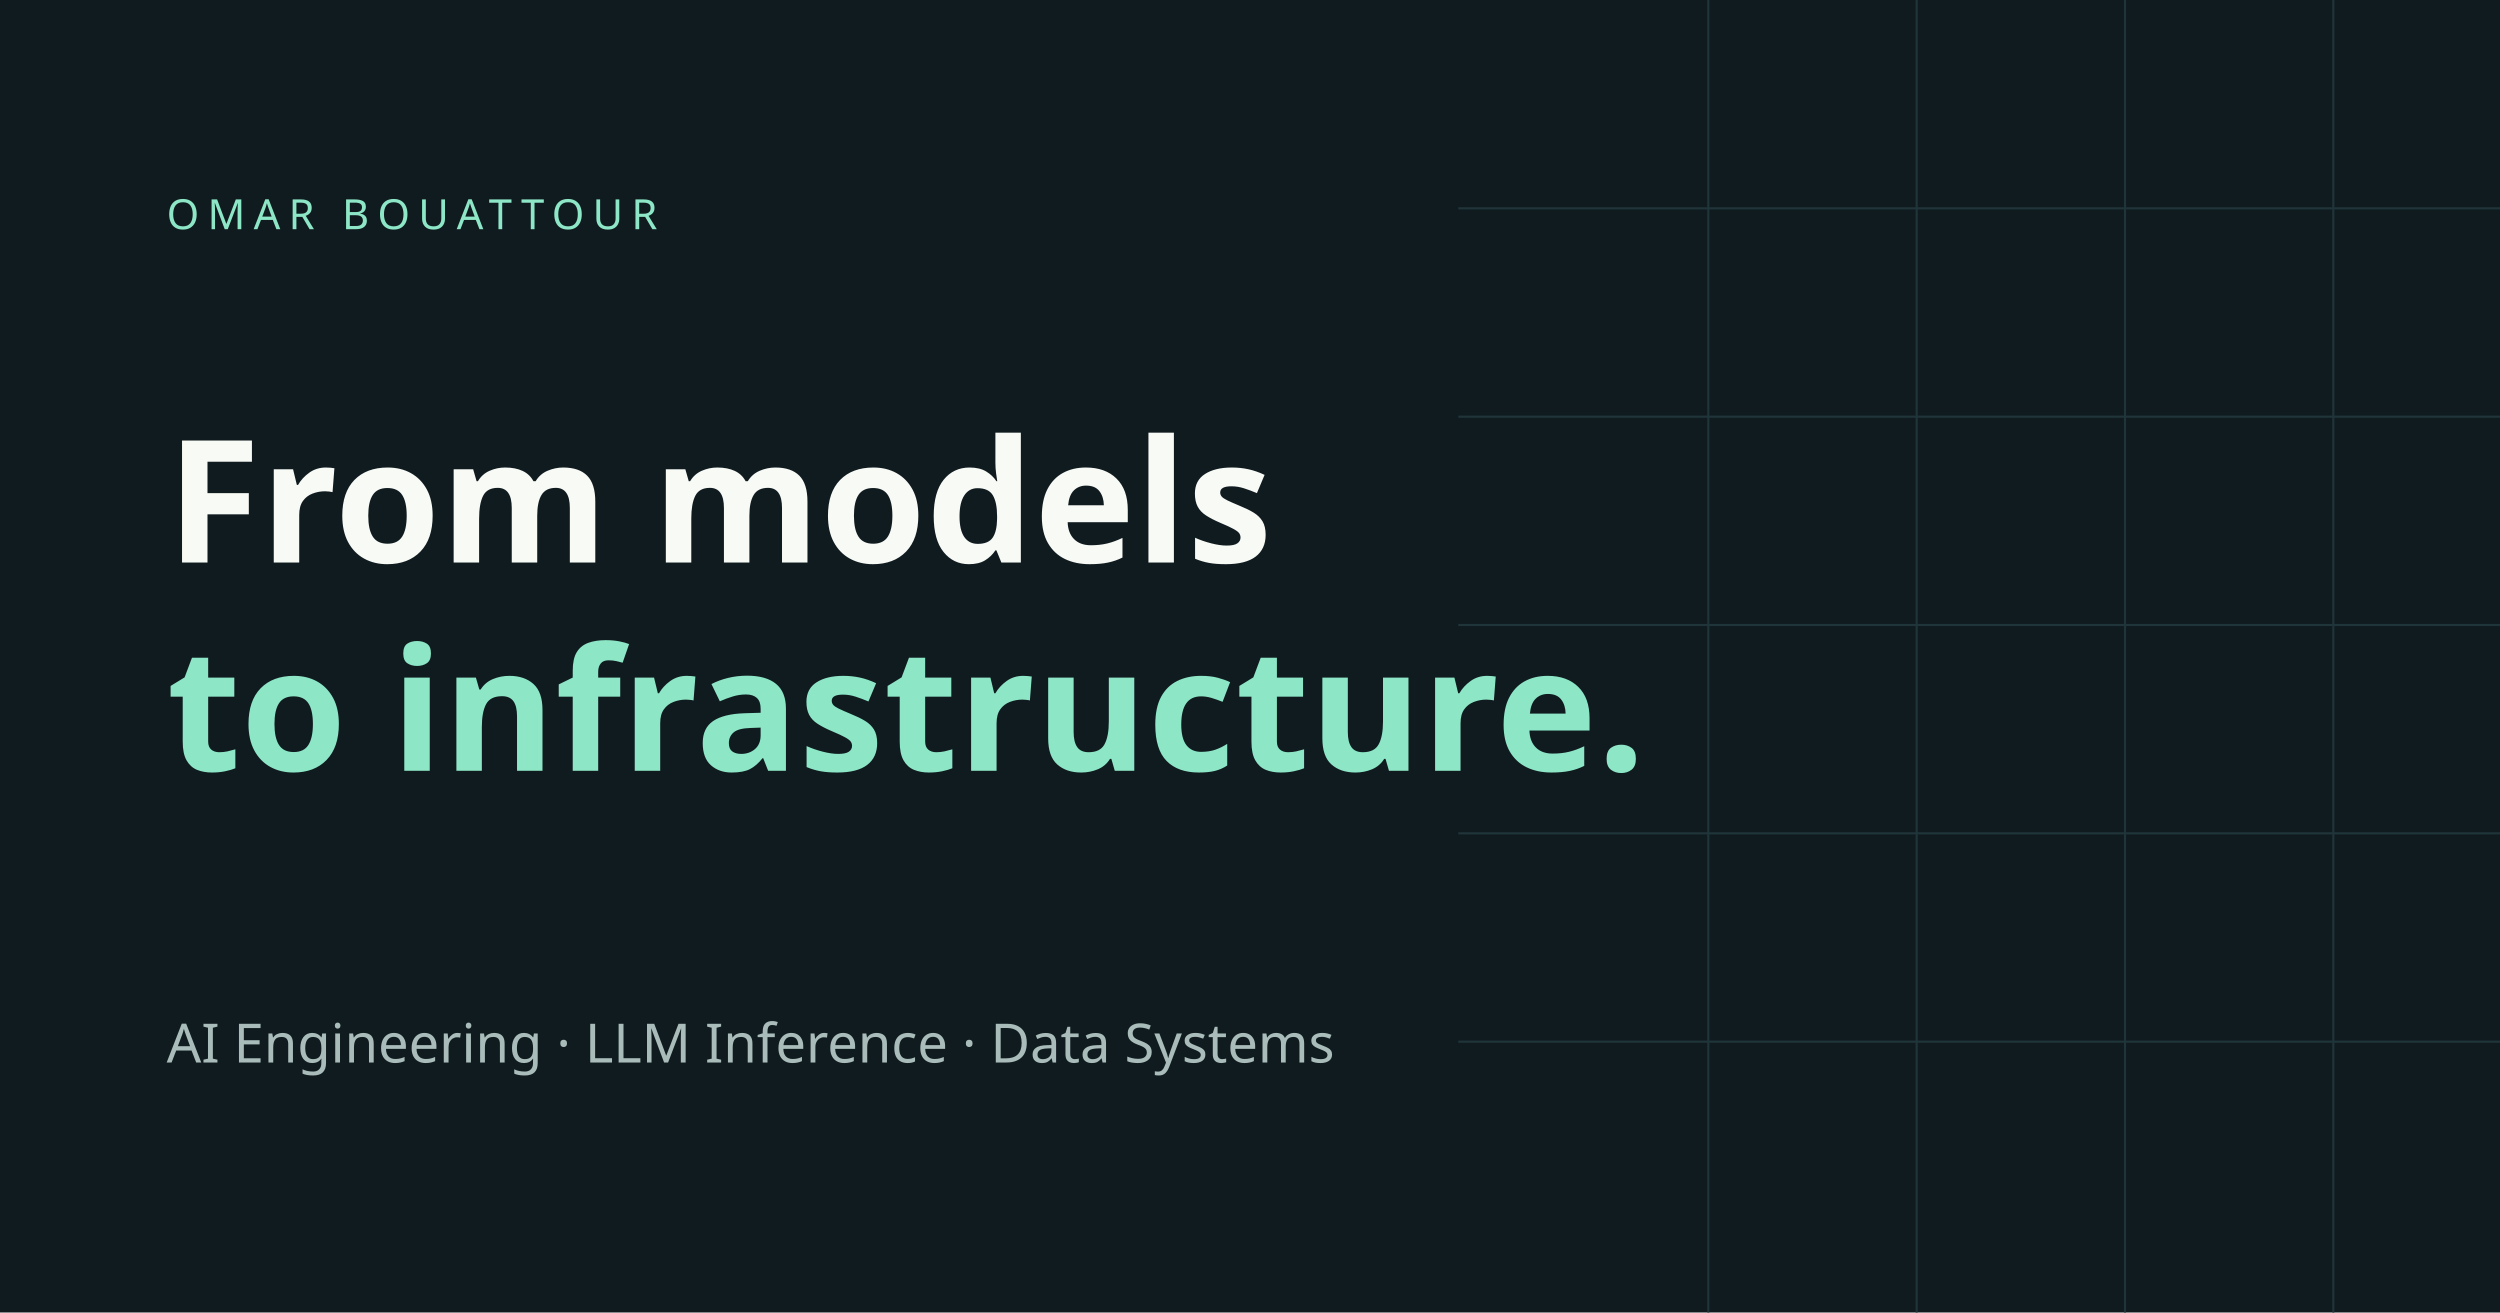
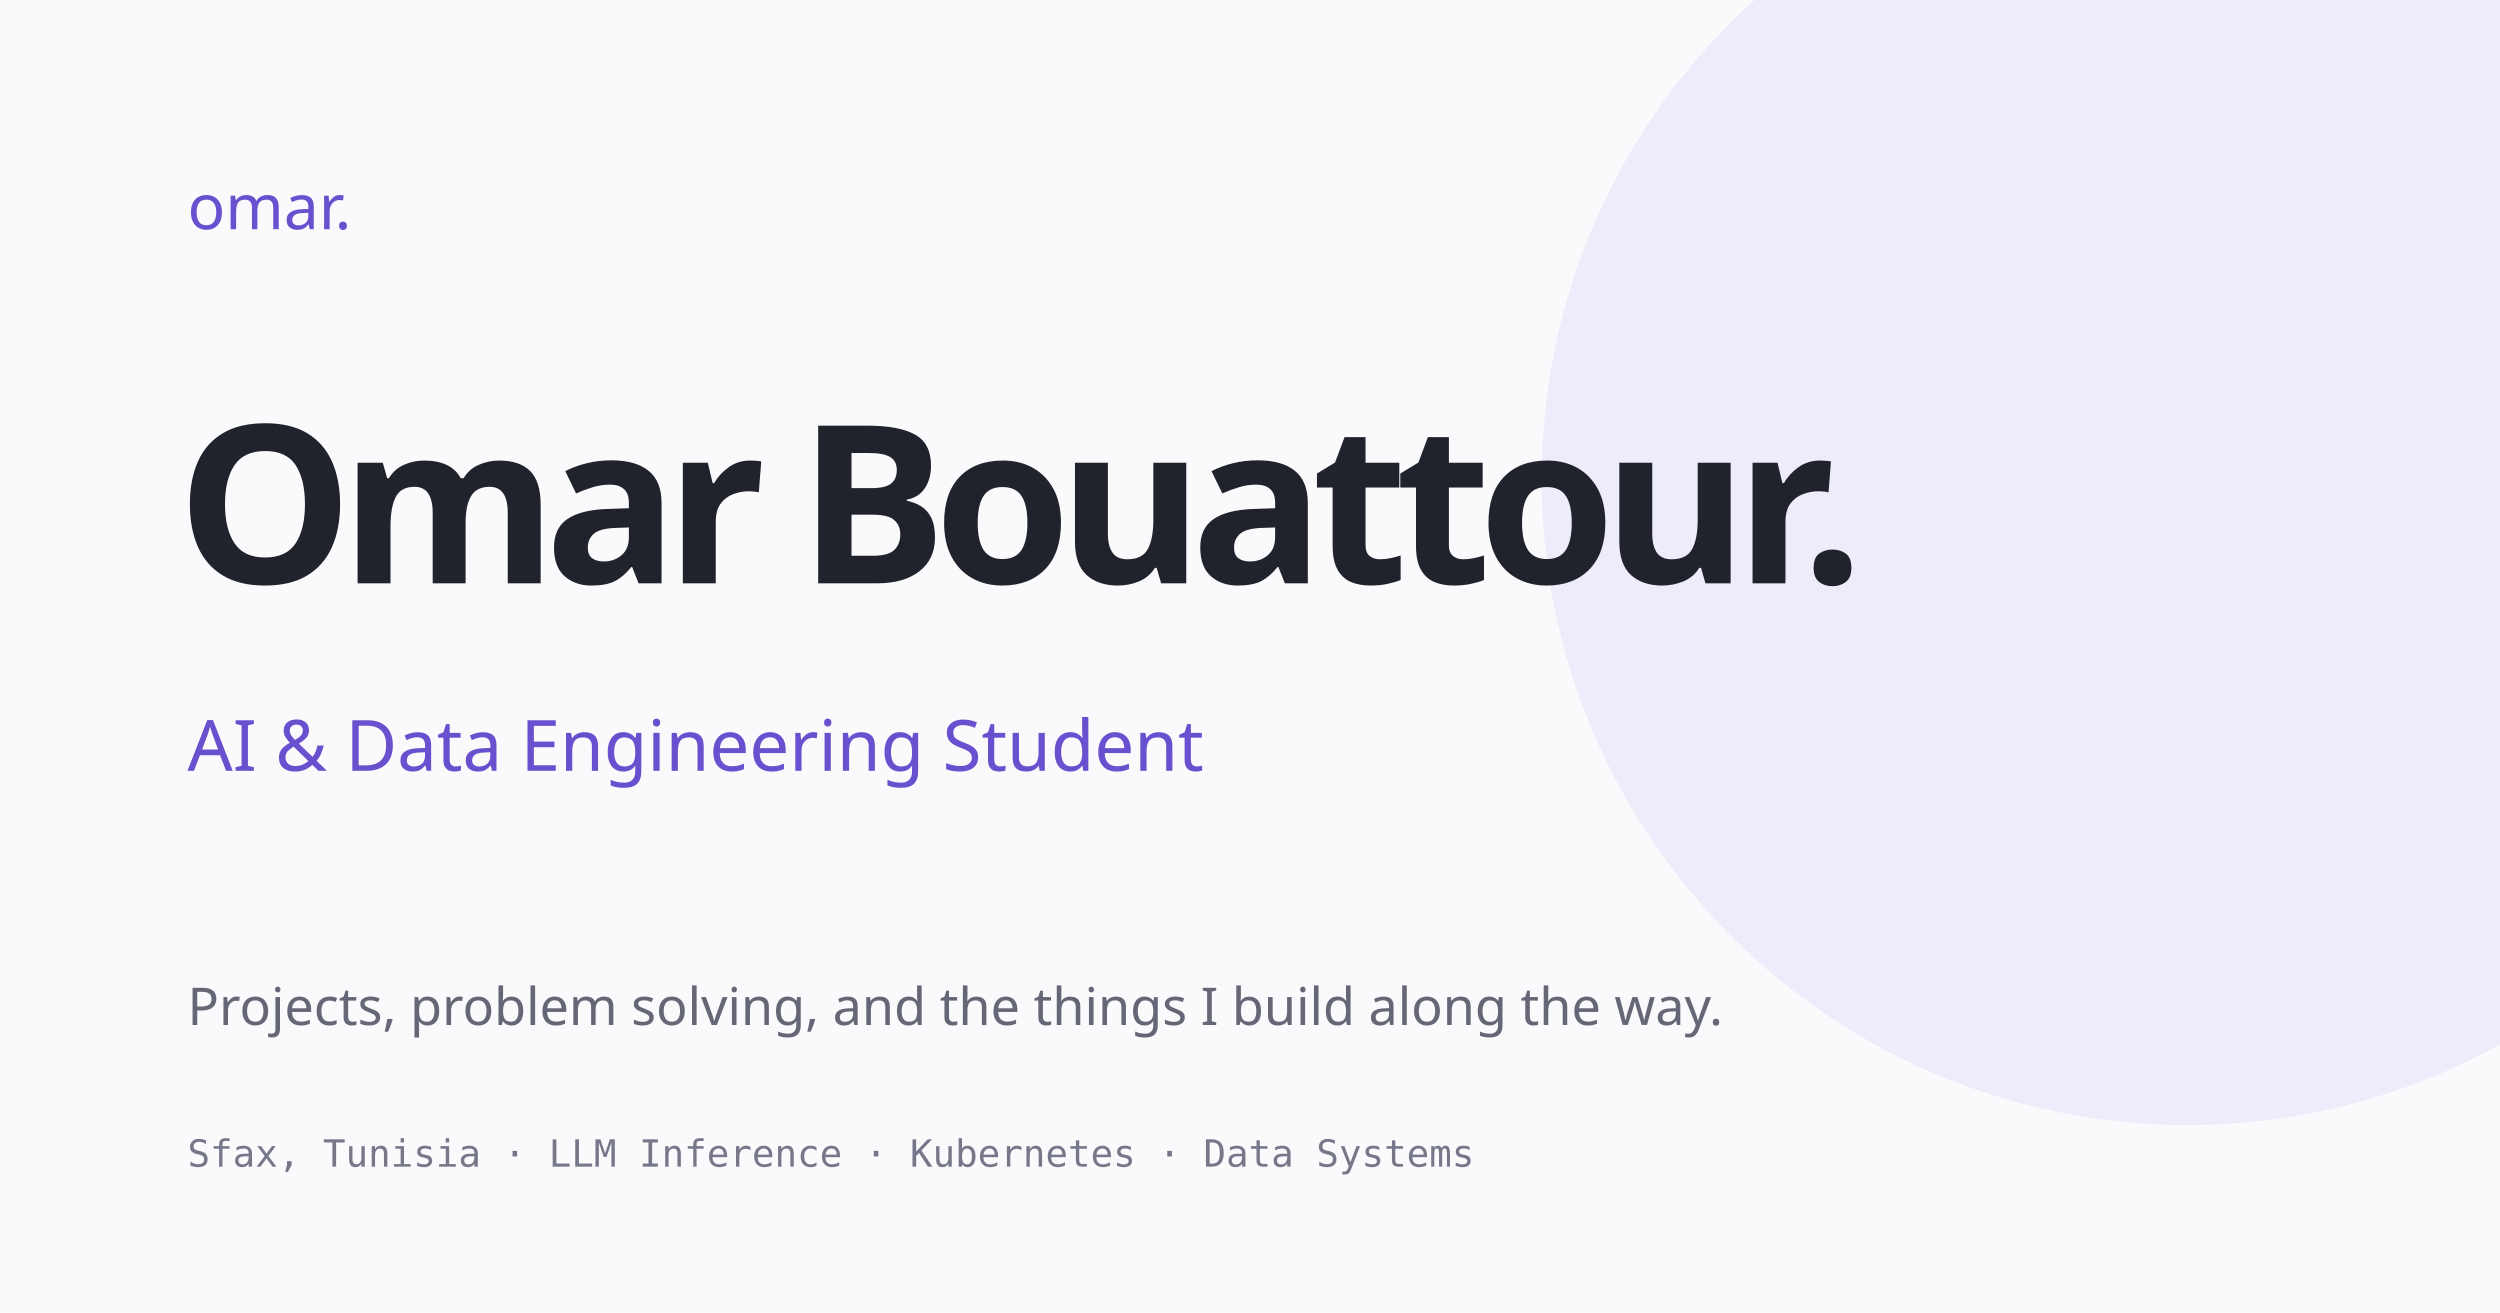
<svg xmlns="http://www.w3.org/2000/svg" width="1200" height="630" viewBox="0 0 1200 630">
-   <rect width="1200" height="630" fill="#101b20" />
-   <path d="M820 0v630M920 0v630M1020 0v630M1120 0v630M700 100h500M700 200h500M700 300h500M700 400h500M700 500h500" stroke="#20353a" />
-   <text x="80" y="110" fill="#8de7c6" font-family="sans-serif" font-size="20" letter-spacing="4">OMAR BOUATTOUR</text>
-   <text x="80" y="270" fill="#f8faf5" font-family="sans-serif" font-size="82" font-weight="700">From models</text>
-   <text x="80" y="370" fill="#8de7c6" font-family="sans-serif" font-size="82" font-weight="700">to infrastructure.</text>
-   <text x="80" y="510" fill="#a9bcba" font-family="sans-serif" font-size="26">AI Engineering · LLM Inference · Data Systems</text>
+   <rect width="1200" height="630" fill="#fafafc" />
+   <circle cx="1050" cy="230" r="310" fill="#eeebfa" />
+   <text x="90" y="110" font-family="sans-serif" font-size="30" fill="#6850ce">omar.</text>
+   <text x="85" y="280" font-family="sans-serif" font-size="106" font-weight="600" letter-spacing="-6" fill="#20222c">Omar Bouattour.</text>
+   <text x="90" y="370" font-family="sans-serif" font-size="34" fill="#6850ce">AI &amp; Data Engineering Student</text>
+   <text x="90" y="492" font-family="sans-serif" font-size="25" fill="#656777">Projects, problem solving, and the things I build along the way.</text>
+   <text x="90" y="560" font-family="monospace" font-size="18" fill="#76788a">Sfax, Tunisia · LLM Inference · Kubernetes · Data Systems</text>
</svg>
